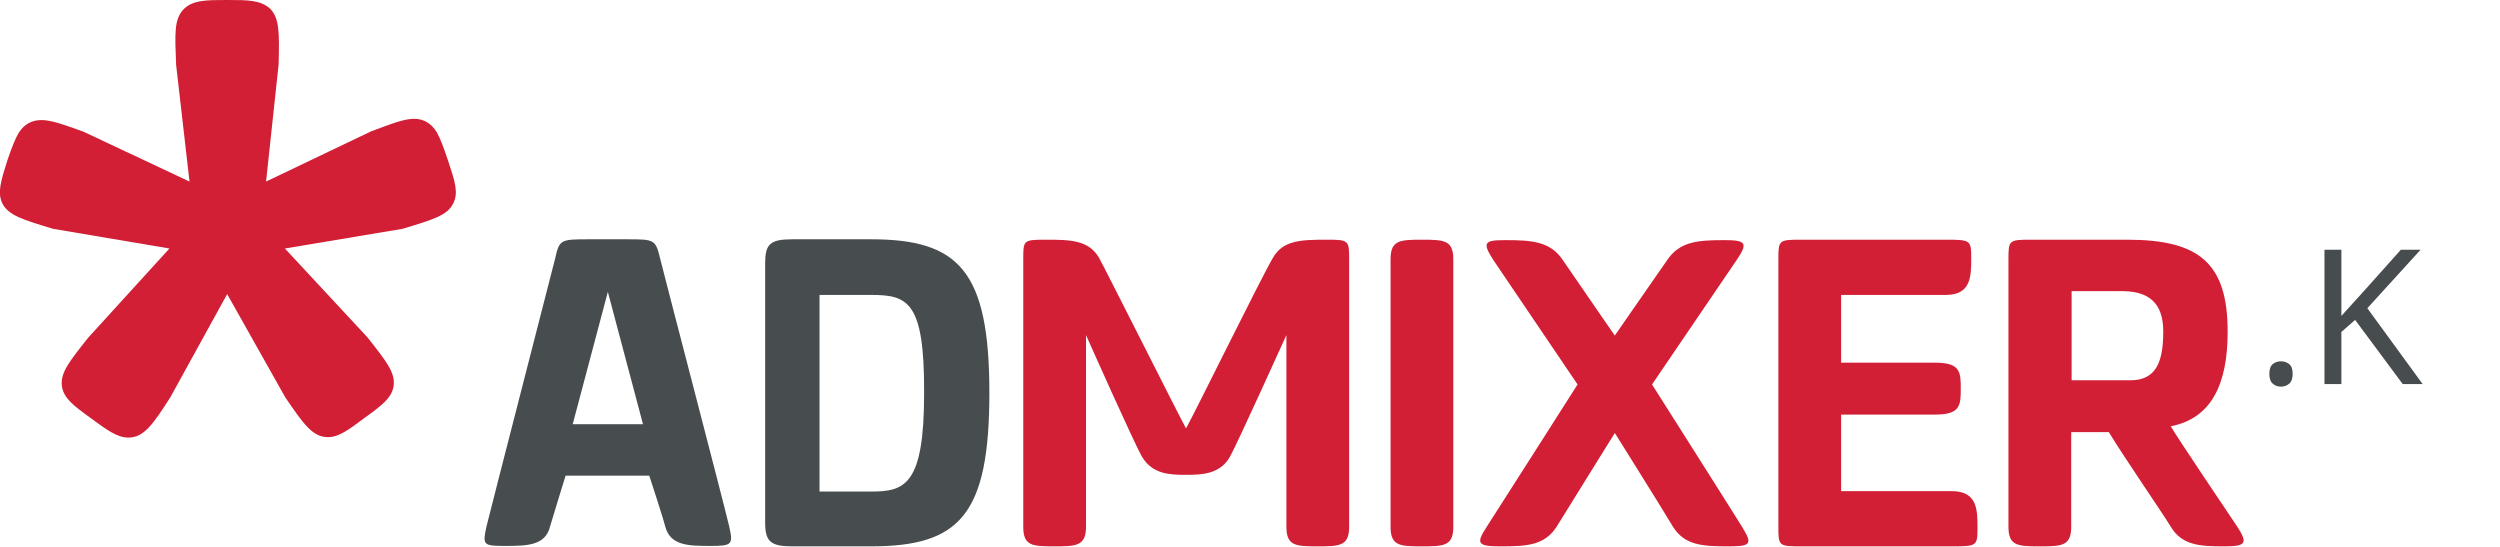
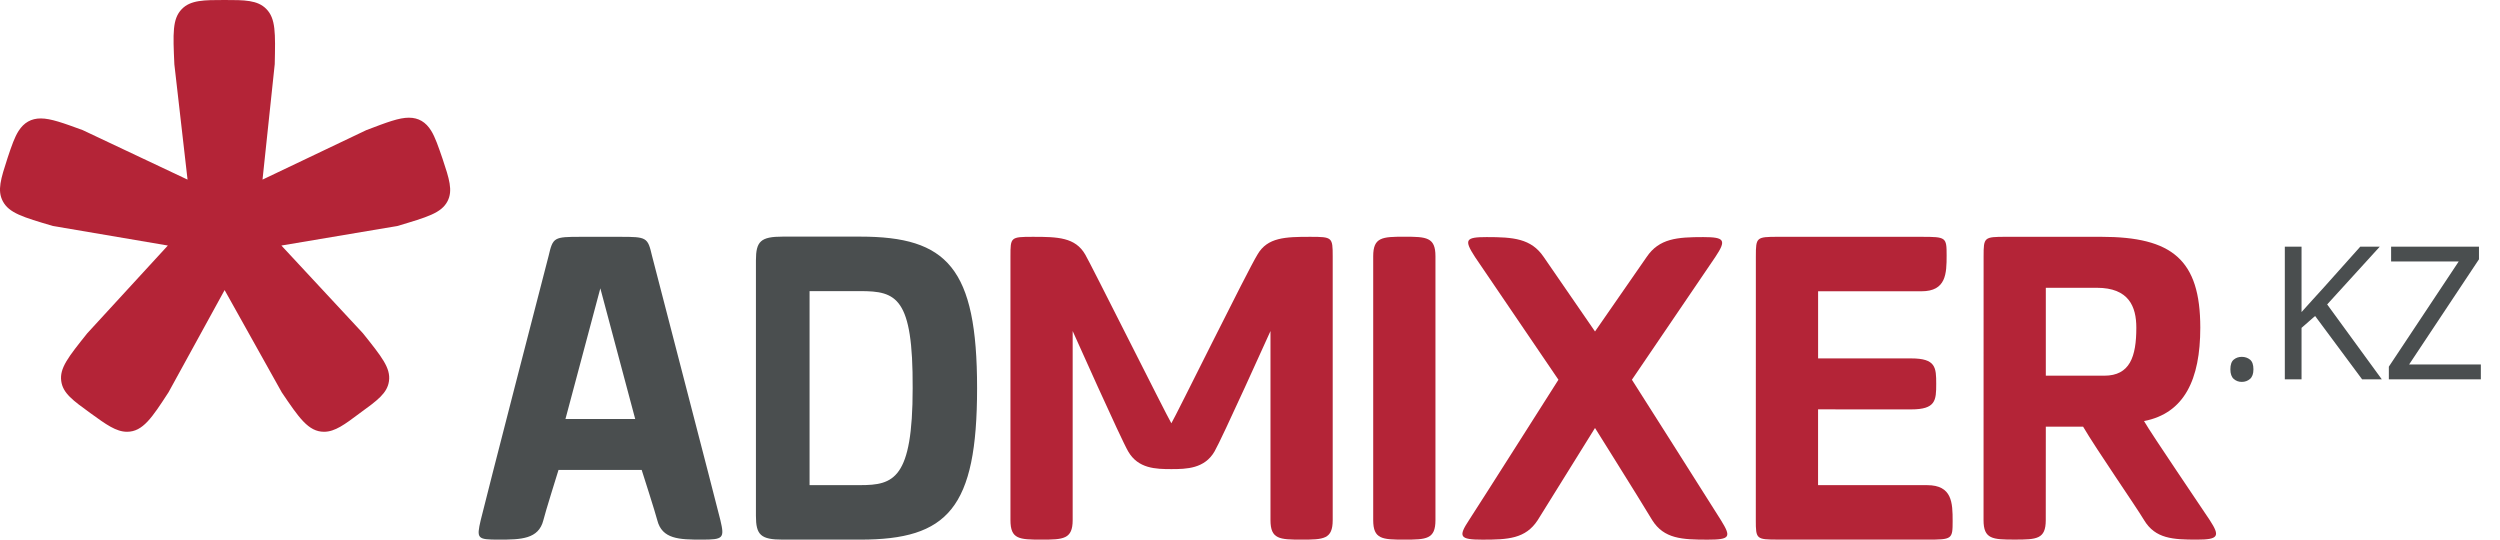
- <svg xmlns="http://www.w3.org/2000/svg" version="1.1" id="Layer_1" x="0px" y="0px" viewBox="0 0 597.6 130.6" enable-background="new 0 0 597.6 130.6" xml:space="preserve">
+ <svg xmlns="http://www.w3.org/2000/svg" version="1.1" id="Layer_1" x="0px" y="0px" viewBox="0 0 605.049 130.608" enable-background="new 0 0 605.049 130.608" xml:space="preserve">
  <g>
    <g>
-       <path fill="#D21F35" d="M322.5,125.9c0,4.6-2.2,4.7-7.5,4.7c-5.3,0-7.5-0.1-7.5-4.7V80.1c0,0-11.9,26.3-13.5,29.1    c-2.4,4.2-6.8,4.3-10.5,4.3c-3.8,0-8-0.1-10.5-4.3c-1.7-2.8-13.4-29.1-13.4-29.1v45.8c0,4.6-2.3,4.7-7.5,4.7    c-5.4,0-7.5-0.1-7.5-4.7V62c0-4.6,0-4.7,5.4-4.7c6,0,10.2,0.1,12.7,4.3c1,1.7,19.7,38.9,20.8,40.8c1.2-1.9,18.3-36.7,20.8-40.8    c2.4-4.2,6.8-4.3,12.8-4.3c5.3,0,5.4,0.1,5.4,4.7V125.9z" />
-       <path fill="#474D4E" d="M135.2,113.7c0,0-3.3,10.7-3.7,12.1c-1.1,4.6-5.4,4.7-10.8,4.7c-5.2,0-5.4-0.2-4.4-4.7    c1.4-5.7,15.3-59.6,16.4-64c1-4.5,1.3-4.6,7.9-4.6c0.7,0,8.6,0,9.4,0c6.5,0,6.7,0.1,7.8,4.6c1.1,4.5,15.3,58.8,16.5,64    c1,4.4,0.7,4.7-4.5,4.7c-5.4,0-9.6-0.1-10.8-4.7c-0.3-1.4-3.8-12.1-3.8-12.1H135.2z M153.7,101.4l-9.8-36.9h2.8l-9.8,36.9H153.7z" />
-       <path fill="#474D4E" d="M208.2,130.6h-18.8c-5.3,0-6.5-1.2-6.5-5.8V63c0-4.6,1.1-5.8,6.5-5.8h18.8c21,0,28.3,7.5,28.3,36.7    C236.5,123.1,229.4,130.6,208.2,130.6z M195.9,70.5v47h12.3c8.1,0,12.7-1.5,12.7-23.5c0.1-22-3.9-23.5-12.7-23.5H195.9z" />
-       <path fill="#D21F35" d="M347.4,125.9c0,4.6-2.2,4.7-7.5,4.7c-5.3,0-7.5-0.1-7.5-4.7V62c0-4.6,2.2-4.7,7.5-4.7    c5.3,0,7.5,0.1,7.5,4.7V125.9z" />
-       <path fill="#D21F35" d="M518.9,125.9c-2-3.3-11.5-17.1-14.8-22.6h-9l0,22.6c0,4.6-2.2,4.7-7.5,4.7c-5.3,0-7.5-0.1-7.5-4.7l0-63.9    c0-4.6,0.1-4.7,5.4-4.7h23c17.2,0,24,5.6,24,22c0,12.6-3.9,20.7-13.6,22.6c1.8,3.1,14.1,21.3,15.9,24c2.5,3.9,2.2,4.7-3.1,4.7    C525.9,130.6,521.6,130.4,518.9,125.9z M495.1,90.9h14.2c6.2,0,7.8-4.6,7.8-11.6c0-5.1-1.8-9.6-9.5-9.7h-12.4V90.9z" />
-       <path fill="#D21F35" d="M465.1,57.3c6,0,6.1,0.1,6.1,4.5c0,4.4-0.1,8.7-6.1,8.7l-25,0v16.2l22.5,0c6,0,6.1,2.2,6.1,6.2    c0,4-0.1,6.2-6.1,6.2l-22.5,0l0,18.3h26.4c6.1,0,6.2,4.3,6.2,8.7c0,4.4-0.1,4.5-6.2,4.5l-36,0c-5.3,0-5.4-0.1-5.4-4.7l0-63.9    c0-4.6,0.1-4.7,5.4-4.7L465.1,57.3z" />
+       <path fill="#B42437" d="M322.54,125.886c0,4.61-2.191,4.714-7.528,4.714c-5.338,0-7.53-0.104-7.53-4.714V80.119    c0,0-11.857,26.3-13.533,29.123c-2.405,4.188-6.796,4.292-10.458,4.292c-3.765,0-8.049-0.104-10.455-4.292    c-1.674-2.822-13.428-29.123-13.428-29.123v45.767c0,4.61-2.291,4.714-7.529,4.714c-5.439,0-7.529-0.104-7.529-4.714V62.031    c0-4.612,0-4.715,5.441-4.715c5.967,0,10.249,0.104,12.658,4.292c1.045,1.682,19.693,38.941,20.842,40.834    c1.154-1.894,18.331-36.747,20.841-40.834c2.412-4.189,6.799-4.292,12.767-4.292c5.338,0,5.442,0.104,5.442,4.715V125.886z" />
+       <path fill="#4A4E4F" d="M135.17,113.74c0,0-3.339,10.681-3.662,12.146c-1.148,4.61-5.429,4.714-10.766,4.714    c-5.238,0-5.445-0.207-4.4-4.714c1.358-5.657,15.283-59.565,16.436-63.968c1.05-4.499,1.256-4.603,7.853-4.603    c0.73,0,8.582,0,9.417,0c6.494,0,6.707,0.104,7.754,4.603c1.148,4.507,15.285,58.841,16.543,63.968    c1.041,4.398,0.727,4.714-4.504,4.714c-5.443,0-9.617-0.104-10.771-4.714c-0.314-1.361-3.768-12.146-3.768-12.146H135.17z     M153.731,101.4l-9.837-36.859h2.797l-9.838,36.859H153.731z" />
+       <path fill="#4A4E4F" d="M208.195,130.6h-18.76c-5.34,0-6.486-1.15-6.486-5.76V63.024c0-4.613,1.146-5.757,6.486-5.757h18.76    c21.05,0,28.279,7.549,28.279,36.665C236.474,123.056,229.353,130.6,208.195,130.6z M195.931,70.454v46.957h12.264    c8.093,0,12.688-1.478,12.688-23.479c0.103-21.998-3.94-23.478-12.688-23.478H195.931z" />
+       <path fill="#B42437" d="M347.409,125.886c0,4.61-2.191,4.714-7.523,4.714c-5.349,0-7.544-0.104-7.544-4.714V62.008    c0-4.609,2.195-4.717,7.544-4.717c5.332,0,7.523,0.108,7.523,4.717V125.886z" />
+       <path fill="#B42437" d="M518.914,125.886c-1.995-3.35-11.518-17.075-14.759-22.62h-9.027l-0.013,22.62    c0,4.603-2.189,4.705-7.529,4.705c-5.338,0-7.534-0.107-7.529-4.709l0.013-63.862c0-4.609,0.102-4.708,5.44-4.708h23.032    c17.172,0.004,23.972,5.553,23.972,21.992c0,12.562-3.878,20.721-13.618,22.602c1.791,3.143,14.139,21.263,15.916,23.986    c2.512,3.873,2.195,4.709-3.143,4.709C525.909,130.6,521.631,130.393,518.914,125.886z M495.128,90.924h14.15    c6.206,0,7.755-4.589,7.755-11.621c0-5.106-1.817-9.647-9.539-9.651h-12.366V90.924z" />
+       <path fill="#B42437" d="M465.051,57.315c5.968,0,6.071,0.112,6.071,4.503c0,4.395-0.108,8.675-6.071,8.675l-25.035-0.003v16.247    l22.517,0.004c5.975,0,6.069,2.189,6.069,6.171c0,3.977-0.102,6.17-6.069,6.17l-22.523-0.009l-0.004,18.343h26.398    c6.069,0,6.173,4.291,6.173,8.683c0,4.397-0.104,4.501-6.177,4.501l-36.014-0.009c-5.338,0-5.446-0.103-5.446-4.709l0.011-63.862    c0.007-4.609,0.108-4.708,5.442-4.708L465.051,57.315z" />
      <g>
-         <path fill="#D21F35" d="M399.9,125.9c-2.1-3.6-17.9-28.8-17.9-28.8h8c0,0-15.4,24.7-17.9,28.8c-2.9,4.5-7.2,4.7-13.4,4.7     c-5.6,0-5.9-0.7-3.3-4.7c2.4-3.7,21.7-34,21.7-34S359.5,65.9,357,62.2c-2.7-4.2-2.3-4.8,2.8-4.8c6.4,0,10.8,0.3,13.8,4.8     C376.3,66.2,390,86,390,86h-8c0,0,14.1-20.4,16.5-23.8c3-4.5,7.4-4.8,13.7-4.8c5.2,0,5.7,0.7,2.9,4.8c-2.7,4-20.2,29.7-20.2,29.7     s19.1,30.1,21.5,34c2.5,4.1,2.3,4.7-3.2,4.7C407.1,130.6,402.7,130.4,399.9,125.9z" />
+         <path fill="#B42437" d="M399.88,125.899c-2.089-3.564-17.89-28.765-17.89-28.765h8.04c0,0-15.378,24.688-17.885,28.765     c-2.933,4.502-7.213,4.709-13.376,4.709c-5.555,0-5.867-0.734-3.252-4.709c2.407-3.667,21.655-33.996,21.655-33.996     s-17.681-26.05-20.194-29.709c-2.716-4.19-2.299-4.814,2.831-4.814c6.381,0,10.763,0.315,13.797,4.814     c2.716,3.977,16.424,23.846,16.424,23.846h-8.04c0,0,14.125-20.397,16.532-23.846c3.039-4.499,7.422-4.814,13.693-4.814     c5.229,0,5.65,0.727,2.928,4.814c-2.718,3.977-20.189,29.709-20.189,29.709s19.148,30.122,21.549,33.996     c2.512,4.076,2.303,4.709-3.238,4.709C407.092,130.608,402.712,130.401,399.88,125.899z" />
      </g>
    </g>
    <g>
-       <path fill="#D21F35" d="M107.1,38.4c-1-3-1.8-5.2-2.7-6.8c-1.3-2.1-3.1-3.2-5.4-3.2c-2.4,0-5.2,1.1-10.3,3l-25.1,12l3-28    c0.2-7.6,0.2-11-2-13.3C62.3,0,59.2,0,54.3,0c-5,0-8.2,0-10.4,2.2c-2.3,2.4-2.1,5.8-1.8,13.3l3.2,27.9L20,31.5    c-4.7-1.7-7.7-2.8-10.1-2.8c-2.3,0-4.1,1-5.4,3c-0.9,1.5-1.6,3.4-2.7,6.5c-1.6,5.1-2.5,7.9-1.2,10.5c1.5,2.8,4.8,3.8,12.1,6    l27.8,4.7L21.1,80.7c-4.6,5.8-6.7,8.4-6.3,11.6c0.4,2.9,2.8,4.7,7.1,7.8c3.7,2.7,6.1,4.5,8.8,4.5c3.8,0,6-3.4,10-9.6l13.6-24.7    L68.2,95c4.2,6.1,6.4,9.5,10.2,9.5c2.6,0,5-1.8,8.6-4.5c4.3-3.1,6.7-4.9,7.1-7.8c0.4-3.1-1.7-5.8-6.3-11.6L68.1,59.4l28.1-4.7    c7.3-2.2,10.7-3.2,12.1-6C109.7,46.1,108.7,43.2,107.1,38.4z" />
+       <path fill="#B42437" d="M107.112,38.445c-1.036-3.022-1.786-5.206-2.737-6.769c-1.314-2.146-3.086-3.192-5.418-3.192    c-2.385,0-5.207,1.067-10.315,3.016l-25.107,11.97l2.957-27.952c0.168-7.561,0.245-11.014-2.035-13.343    C62.331,0,59.153,0,54.342,0c-4.963,0-8.242,0-10.37,2.228c-2.26,2.36-2.112,5.804-1.775,13.337l3.193,27.905L20.021,31.493    c-4.656-1.704-7.738-2.83-10.147-2.83c-2.32,0-4.08,0.997-5.385,3.042c-0.949,1.497-1.634,3.447-2.654,6.51    c-1.64,5.066-2.541,7.864-1.152,10.49c1.5,2.846,4.824,3.832,12.105,5.984l27.834,4.735l-19.5,21.233    c-4.617,5.776-6.727,8.421-6.303,11.564c0.402,2.946,2.795,4.68,7.145,7.823c3.699,2.68,6.141,4.455,8.783,4.455    c3.826-0.007,6.039-3.404,10.043-9.567l13.57-24.729l13.836,24.759c4.153,6.146,6.445,9.537,10.223,9.537    c2.645,0,5.018-1.78,8.598-4.462c4.336-3.143,6.725-4.879,7.125-7.816c0.424-3.148-1.685-5.787-6.311-11.568l-19.73-21.229    l28.058-4.727c7.32-2.168,10.665-3.153,12.144-5.991C109.662,46.098,108.705,43.23,107.112,38.445z" />
    </g>
  </g>
-   <rect x="539.2" y="59.9" fill="none" width="58.3" height="34.1" />
-   <text transform="matrix(1 0 0 1 539.2285 91.8012)" fill="#474D4E" font-family="'helveticaneuecyr-roman'" font-size="44.961">.K</text>
+   <rect x="536.562" y="59.88" fill="none" width="68.487" height="34.114" />
+   <text transform="matrix(1 0 0 1 536.5615 91.8017)" fill="#4A4E4F" font-family="'PFSquareSansPro-Regular'" font-size="44.961">.KZ</text>
</svg>
